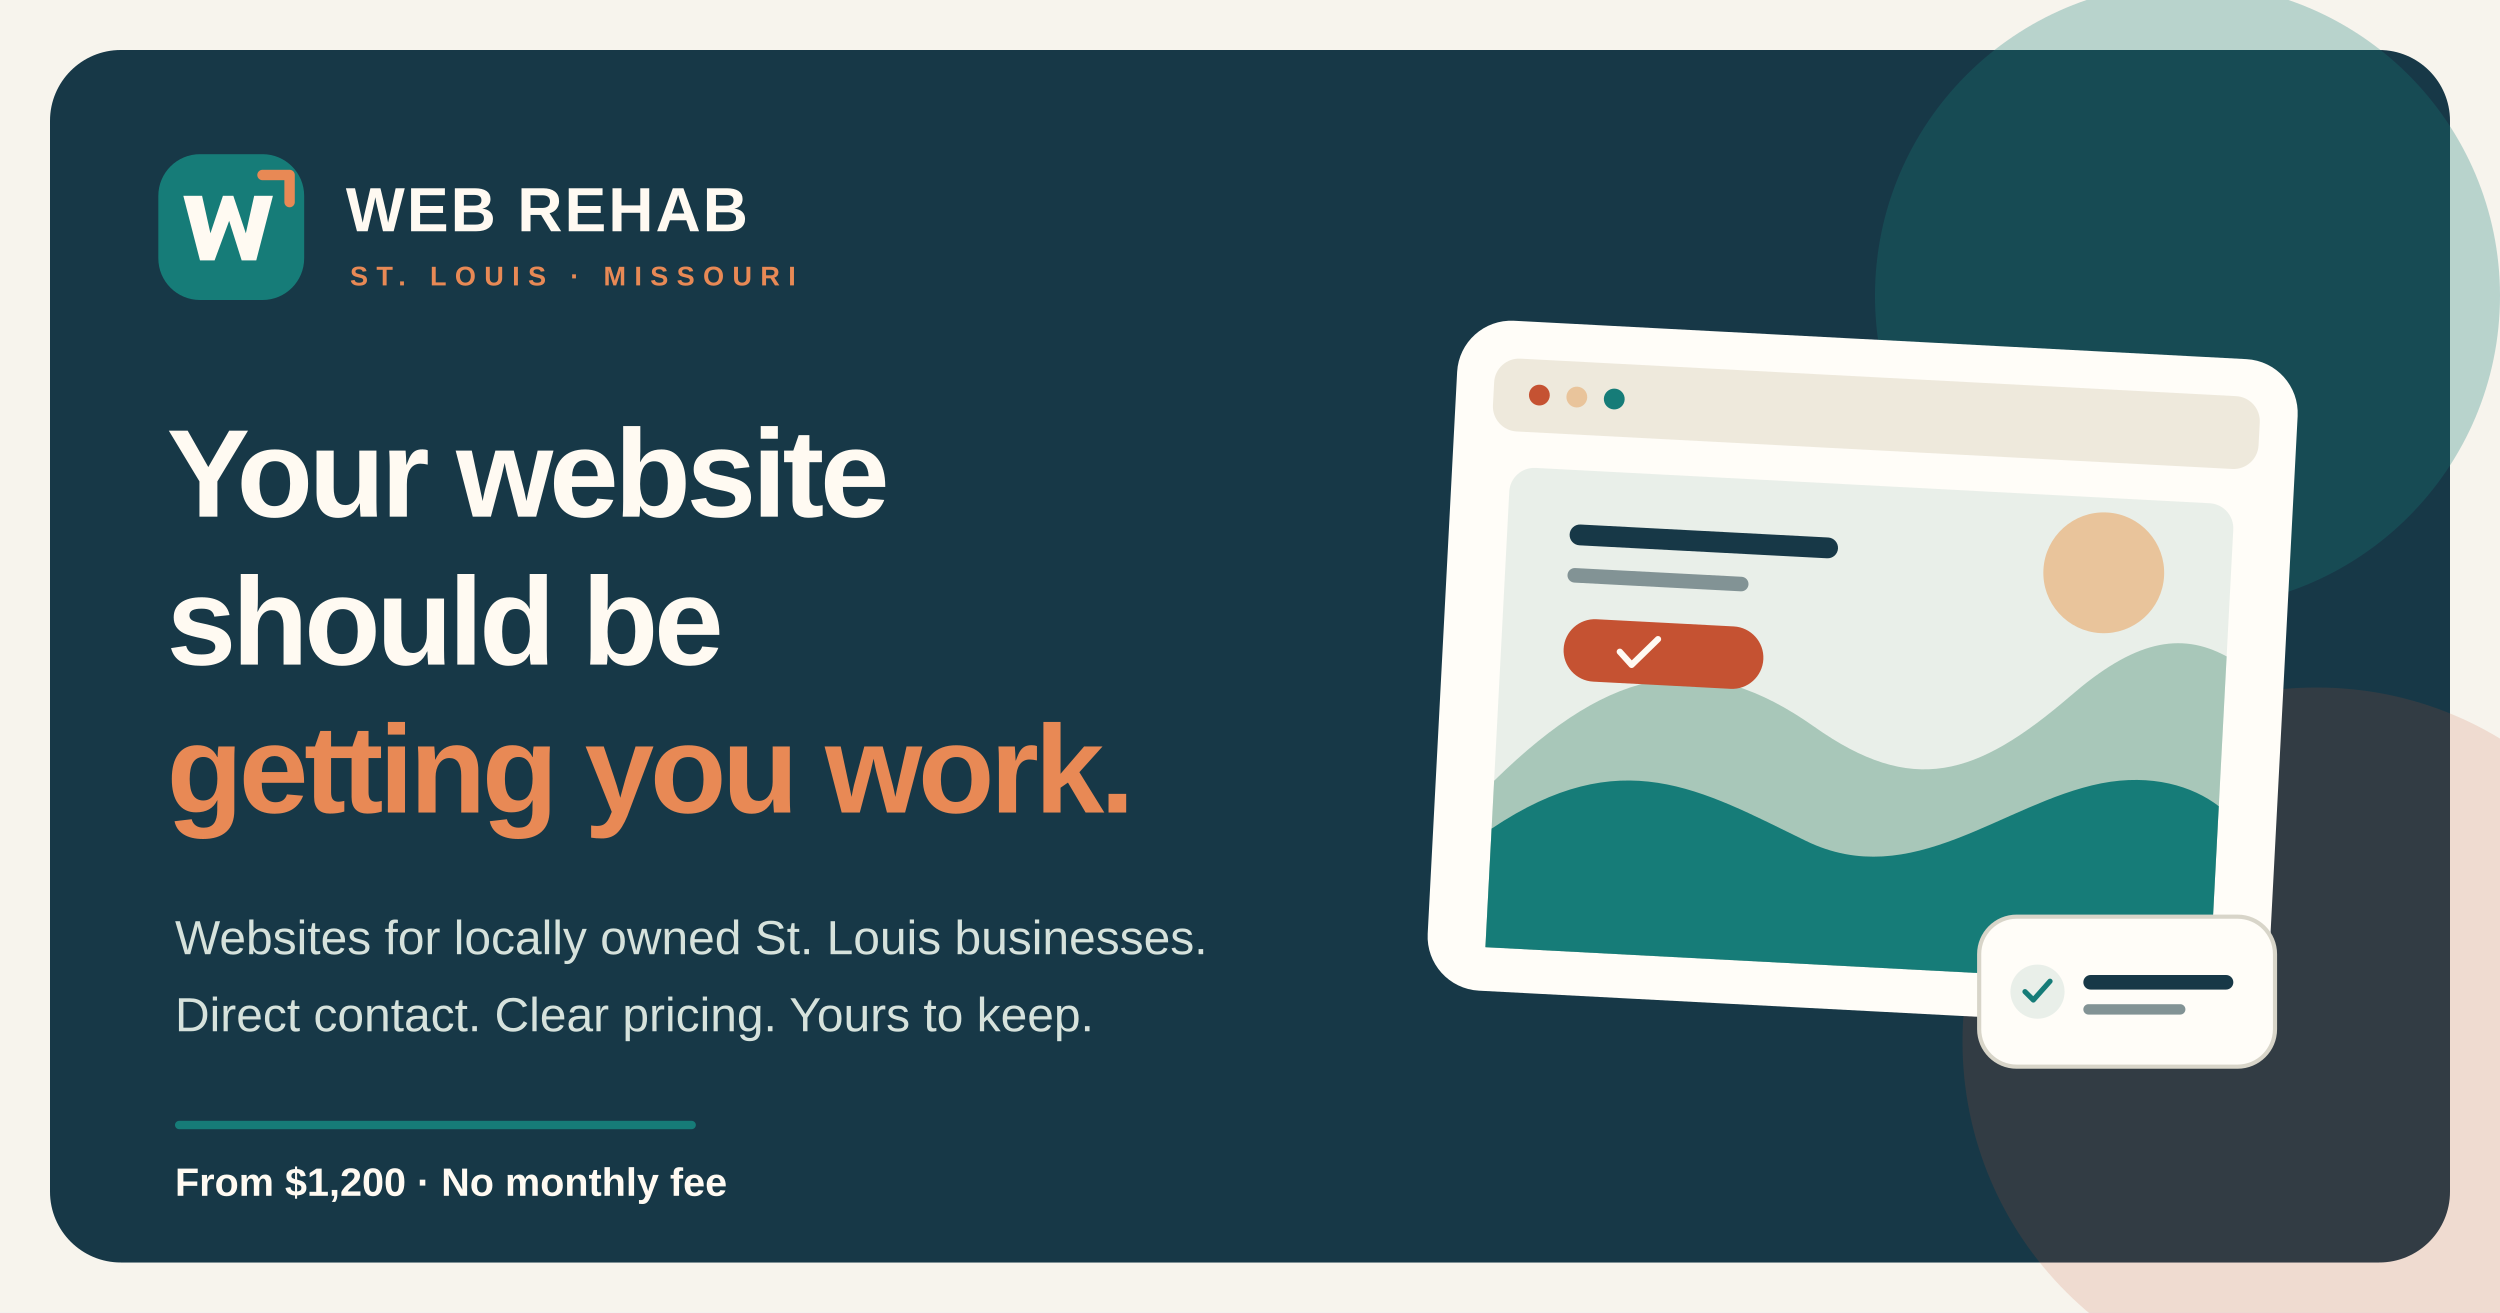
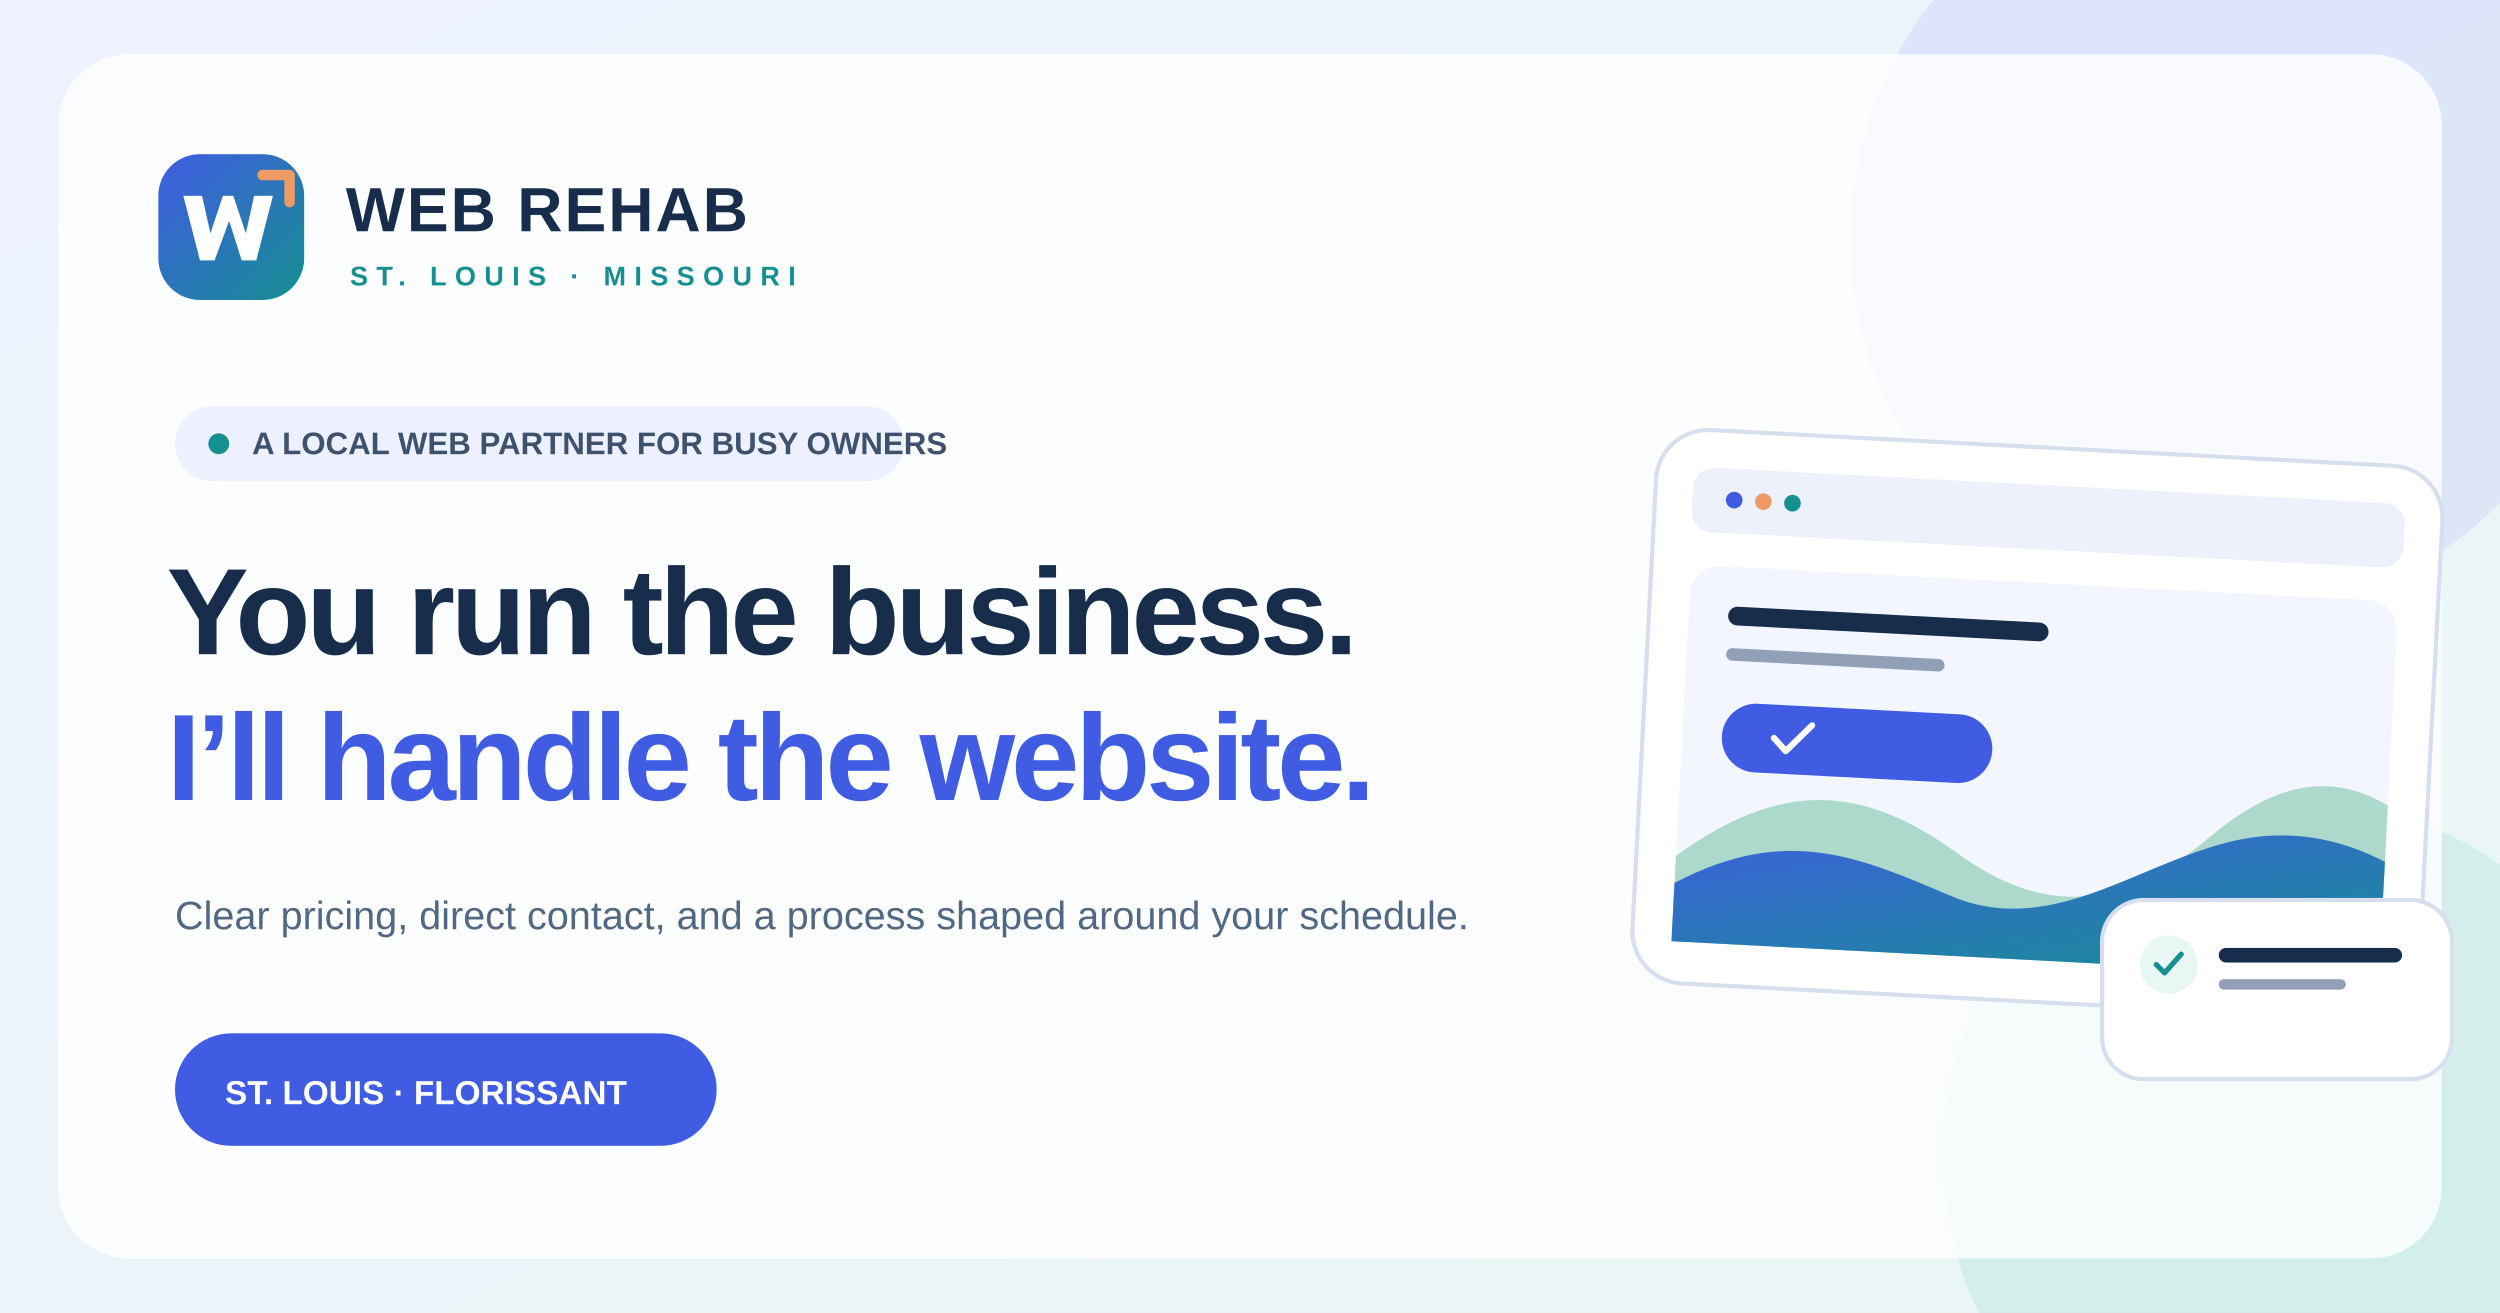
<svg xmlns="http://www.w3.org/2000/svg" width="1200" height="630" viewBox="0 0 1200 630">
-   <rect width="1200" height="630" fill="#f7f4ed" />
-   <rect x="24" y="24" width="1152" height="582" rx="34" fill="#173847" />
-   <circle cx="1050" cy="142" r="150" fill="#167c78" opacity=".28" />
-   <circle cx="1112" cy="500" r="170" fill="#c55232" opacity=".16" />
-   <rect x="76" y="74" width="70" height="70" rx="20" fill="#167c78" />
-   <path d="m88 94 8 31h7l7-19 6 19h7l8-31h-9l-4 18-6-18h-5l-6 18-4-18h-9Z" fill="#fffaf2" />
-   <path d="M126 84h13v13" fill="none" stroke="#e88955" stroke-linecap="round" stroke-linejoin="round" stroke-width="5" />
-   <text x="166" y="111" fill="#fffaf2" font-family="Arial, Helvetica, sans-serif" font-size="30" font-weight="700" letter-spacing="1">WEB REHAB</text>
-   <text x="168" y="137" fill="#e88955" font-family="Arial, Helvetica, sans-serif" font-size="13" font-weight="700" letter-spacing="4">ST. LOUIS · MISSOURI</text>
-   <text x="80" y="248" fill="#fffaf2" font-family="Arial, Helvetica, sans-serif" font-size="60" font-weight="700" letter-spacing="-2">Your website</text>
-   <text x="80" y="319" fill="#fffaf2" font-family="Arial, Helvetica, sans-serif" font-size="60" font-weight="700" letter-spacing="-2">should be</text>
-   <text x="80" y="390" fill="#e88955" font-family="Arial, Helvetica, sans-serif" font-size="60" font-weight="700" letter-spacing="-2">getting you work.</text>
-   <text x="84" y="458" fill="#d6e2dc" font-family="Arial, Helvetica, sans-serif" font-size="23">Websites for locally owned St. Louis businesses.</text>
-   <text x="84" y="495" fill="#d6e2dc" font-family="Arial, Helvetica, sans-serif" font-size="23">Direct contact. Clear pricing. Yours to keep.</text>
-   <rect x="84" y="538" width="250" height="4" rx="2" fill="#167c78" />
-   <text x="84" y="574" fill="#fffaf2" font-family="Arial, Helvetica, sans-serif" font-size="19" font-weight="700">From $1,200 · No monthly fee</text>
-   <g transform="rotate(3 914 326)">
-     <rect x="692" y="164" width="404" height="322" rx="26" fill="#fffdf8" />
-     <rect x="710" y="182" width="368" height="35" rx="12" fill="#eee9dc" />
-     <circle cx="732" cy="199" r="5" fill="#c55232" />
-     <circle cx="750" cy="199" r="5" fill="#e9c49b" />
-     <circle cx="768" cy="199" r="5" fill="#167c78" />
-     <rect x="720" y="234" width="348" height="231" rx="12" fill="#e9efe9" />
-     <circle cx="1007" cy="270" r="29" fill="#e9c49b" />
-     <path d="M720 385c55-60 98-68 152-34 49 31 79 20 122-21 29-28 51-34 74-23v158H720V385Z" fill="#a8c7b9" />
-     <path d="M720 408c60-45 99-24 151-2 52 22 93-23 140-35 24-6 44-1 57 8v86H720v-57Z" fill="#167c78" />
-     <rect x="750" y="260" width="129" height="10" rx="5" fill="#173847" />
-     <rect x="750" y="281" width="87" height="7" rx="3.5" fill="#829395" />
-     <rect x="750" y="305" width="96" height="30" rx="15" fill="#c55232" />
-     <path d="m777 320 6 6 12-13" fill="none" stroke="#fffaf2" stroke-linecap="round" stroke-linejoin="round" stroke-width="3" />
+   <defs>
+     <linearGradient id="surface" x1="0" y1="0" x2="1" y2="1">
+       <stop stop-color="#eef2ff" />
+       <stop offset="1" stop-color="#e9f7f4" />
+     </linearGradient>
+     <linearGradient id="screen" x1="0" y1="0" x2="1" y2="1">
+       <stop stop-color="#405ce3" />
+       <stop offset="1" stop-color="#168f91" />
+     </linearGradient>
+   </defs>
+   <rect width="1200" height="630" fill="url(#surface)" />
+   <circle cx="1070" cy="114" r="182" fill="#7185f0" opacity=".13" />
+   <circle cx="1102" cy="554" r="170" fill="#40b9a8" opacity=".13" />
+   <rect x="28" y="26" width="1144" height="578" rx="34" fill="#fff" opacity=".8" />
+   <rect x="76" y="74" width="70" height="70" rx="20" fill="url(#screen)" />
+   <path d="m88 94 8 31h7l7-19 6 19h7l8-31h-9l-4 18-6-18h-5l-6 18-4-18h-9Z" fill="#fff" />
+   <path d="M126 84h13v13" fill="none" stroke="#ef9a65" stroke-linecap="round" stroke-linejoin="round" stroke-width="5" />
+   <text x="166" y="111" fill="#172d4b" font-family="Arial, Helvetica, sans-serif" font-size="30" font-weight="700" letter-spacing="1">WEB REHAB</text>
+   <text x="168" y="137" fill="#168f91" font-family="Arial, Helvetica, sans-serif" font-size="13" font-weight="700" letter-spacing="4">ST. LOUIS · MISSOURI</text>
+   <rect x="84" y="195" width="350" height="36" rx="18" fill="#edf1ff" />
+   <circle cx="105" cy="213" r="5" fill="#168f91" />
+   <text x="121" y="218" fill="#40516d" font-family="Arial, Helvetica, sans-serif" font-size="15" font-weight="600">A LOCAL WEB PARTNER FOR BUSY OWNERS</text>
+   <text x="80" y="314" fill="#172d4b" font-family="Arial, Helvetica, sans-serif" font-size="59" font-weight="700" letter-spacing="-2">You run the business.</text>
+   <text x="80" y="384" fill="#405ce3" font-family="Arial, Helvetica, sans-serif" font-size="59" font-weight="700" letter-spacing="-2">I’ll handle the website.</text>
+   <text x="84" y="446" fill="#526783" font-family="Arial, Helvetica, sans-serif" font-size="19">Clear pricing, direct contact, and a process shaped around your schedule.</text>
+   <rect x="84" y="496" width="260" height="54" rx="27" fill="#405ce3" />
+   <text x="108" y="530" fill="#fff" font-family="Arial, Helvetica, sans-serif" font-size="16" font-weight="700">ST. LOUIS · FLORISSANT</text>
+   <g transform="translate(78 0)">
+     <g transform="rotate(3 884 347)">
+       <rect x="711" y="214" width="378" height="266" rx="25" fill="#fff" stroke="#d7dfef" stroke-width="2" />
+       <rect x="729" y="232" width="342" height="31" rx="10" fill="#edf1fb" />
+       <circle cx="749" cy="247" r="4" fill="#405ce3" />
+       <circle cx="763" cy="247" r="4" fill="#ef9a65" />
+       <circle cx="777" cy="247" r="4" fill="#168f91" />
+       <rect x="730" y="279" width="340" height="181" rx="14" fill="#f4f6ff" />
+       <rect x="749" y="298" width="154" height="9" rx="4.5" fill="#172d4b" />
+       <rect x="749" y="318" width="105" height="6" rx="3" fill="#91a0b6" />
+       <rect x="749" y="344" width="130" height="33" rx="16.5" fill="#405ce3" />
+       <path d="m774 360 6 6 12-13" fill="none" stroke="#fff" stroke-linecap="round" stroke-linejoin="round" stroke-width="3" />
+       <path d="M730 419c54-44 94-35 137-7 46 29 83 18 119-16 29-27 56-34 84-19v83H730v-41Z" fill="#acd9cc" />
+       <path d="M730 432c52-31 88-17 132-1 48 18 87-18 131-32 31-10 57-4 77 5v56H730v-28Z" fill="url(#screen)" />
+     </g>
  </g>
-   <rect x="950" y="440" width="142" height="72" rx="18" fill="#fffdf8" stroke="#d8d5c9" stroke-width="2" />
-   <circle cx="978" cy="476" r="13" fill="#e9efe9" />
-   <path d="m972 476 4 4 8-9" fill="none" stroke="#167c78" stroke-linecap="round" stroke-linejoin="round" stroke-width="2.5" />
-   <rect x="1000" y="468" width="72" height="7" rx="3.5" fill="#173847" />
-   <rect x="1000" y="482" width="49" height="5" rx="2.5" fill="#829395" />
+   <rect x="1009" y="432" width="168" height="86" rx="20" fill="#fff" stroke="#d7dfef" stroke-width="2" />
+   <circle cx="1041" cy="463" r="14" fill="#e9f7f4" />
+   <path d="m1035 463 4 4 8-9" fill="none" stroke="#168f91" stroke-linecap="round" stroke-linejoin="round" stroke-width="2.5" />
+   <rect x="1065" y="455" width="88" height="7" rx="3.5" fill="#172d4b" />
+   <rect x="1065" y="470" width="61" height="5" rx="2.5" fill="#91a0b6" />
</svg>
